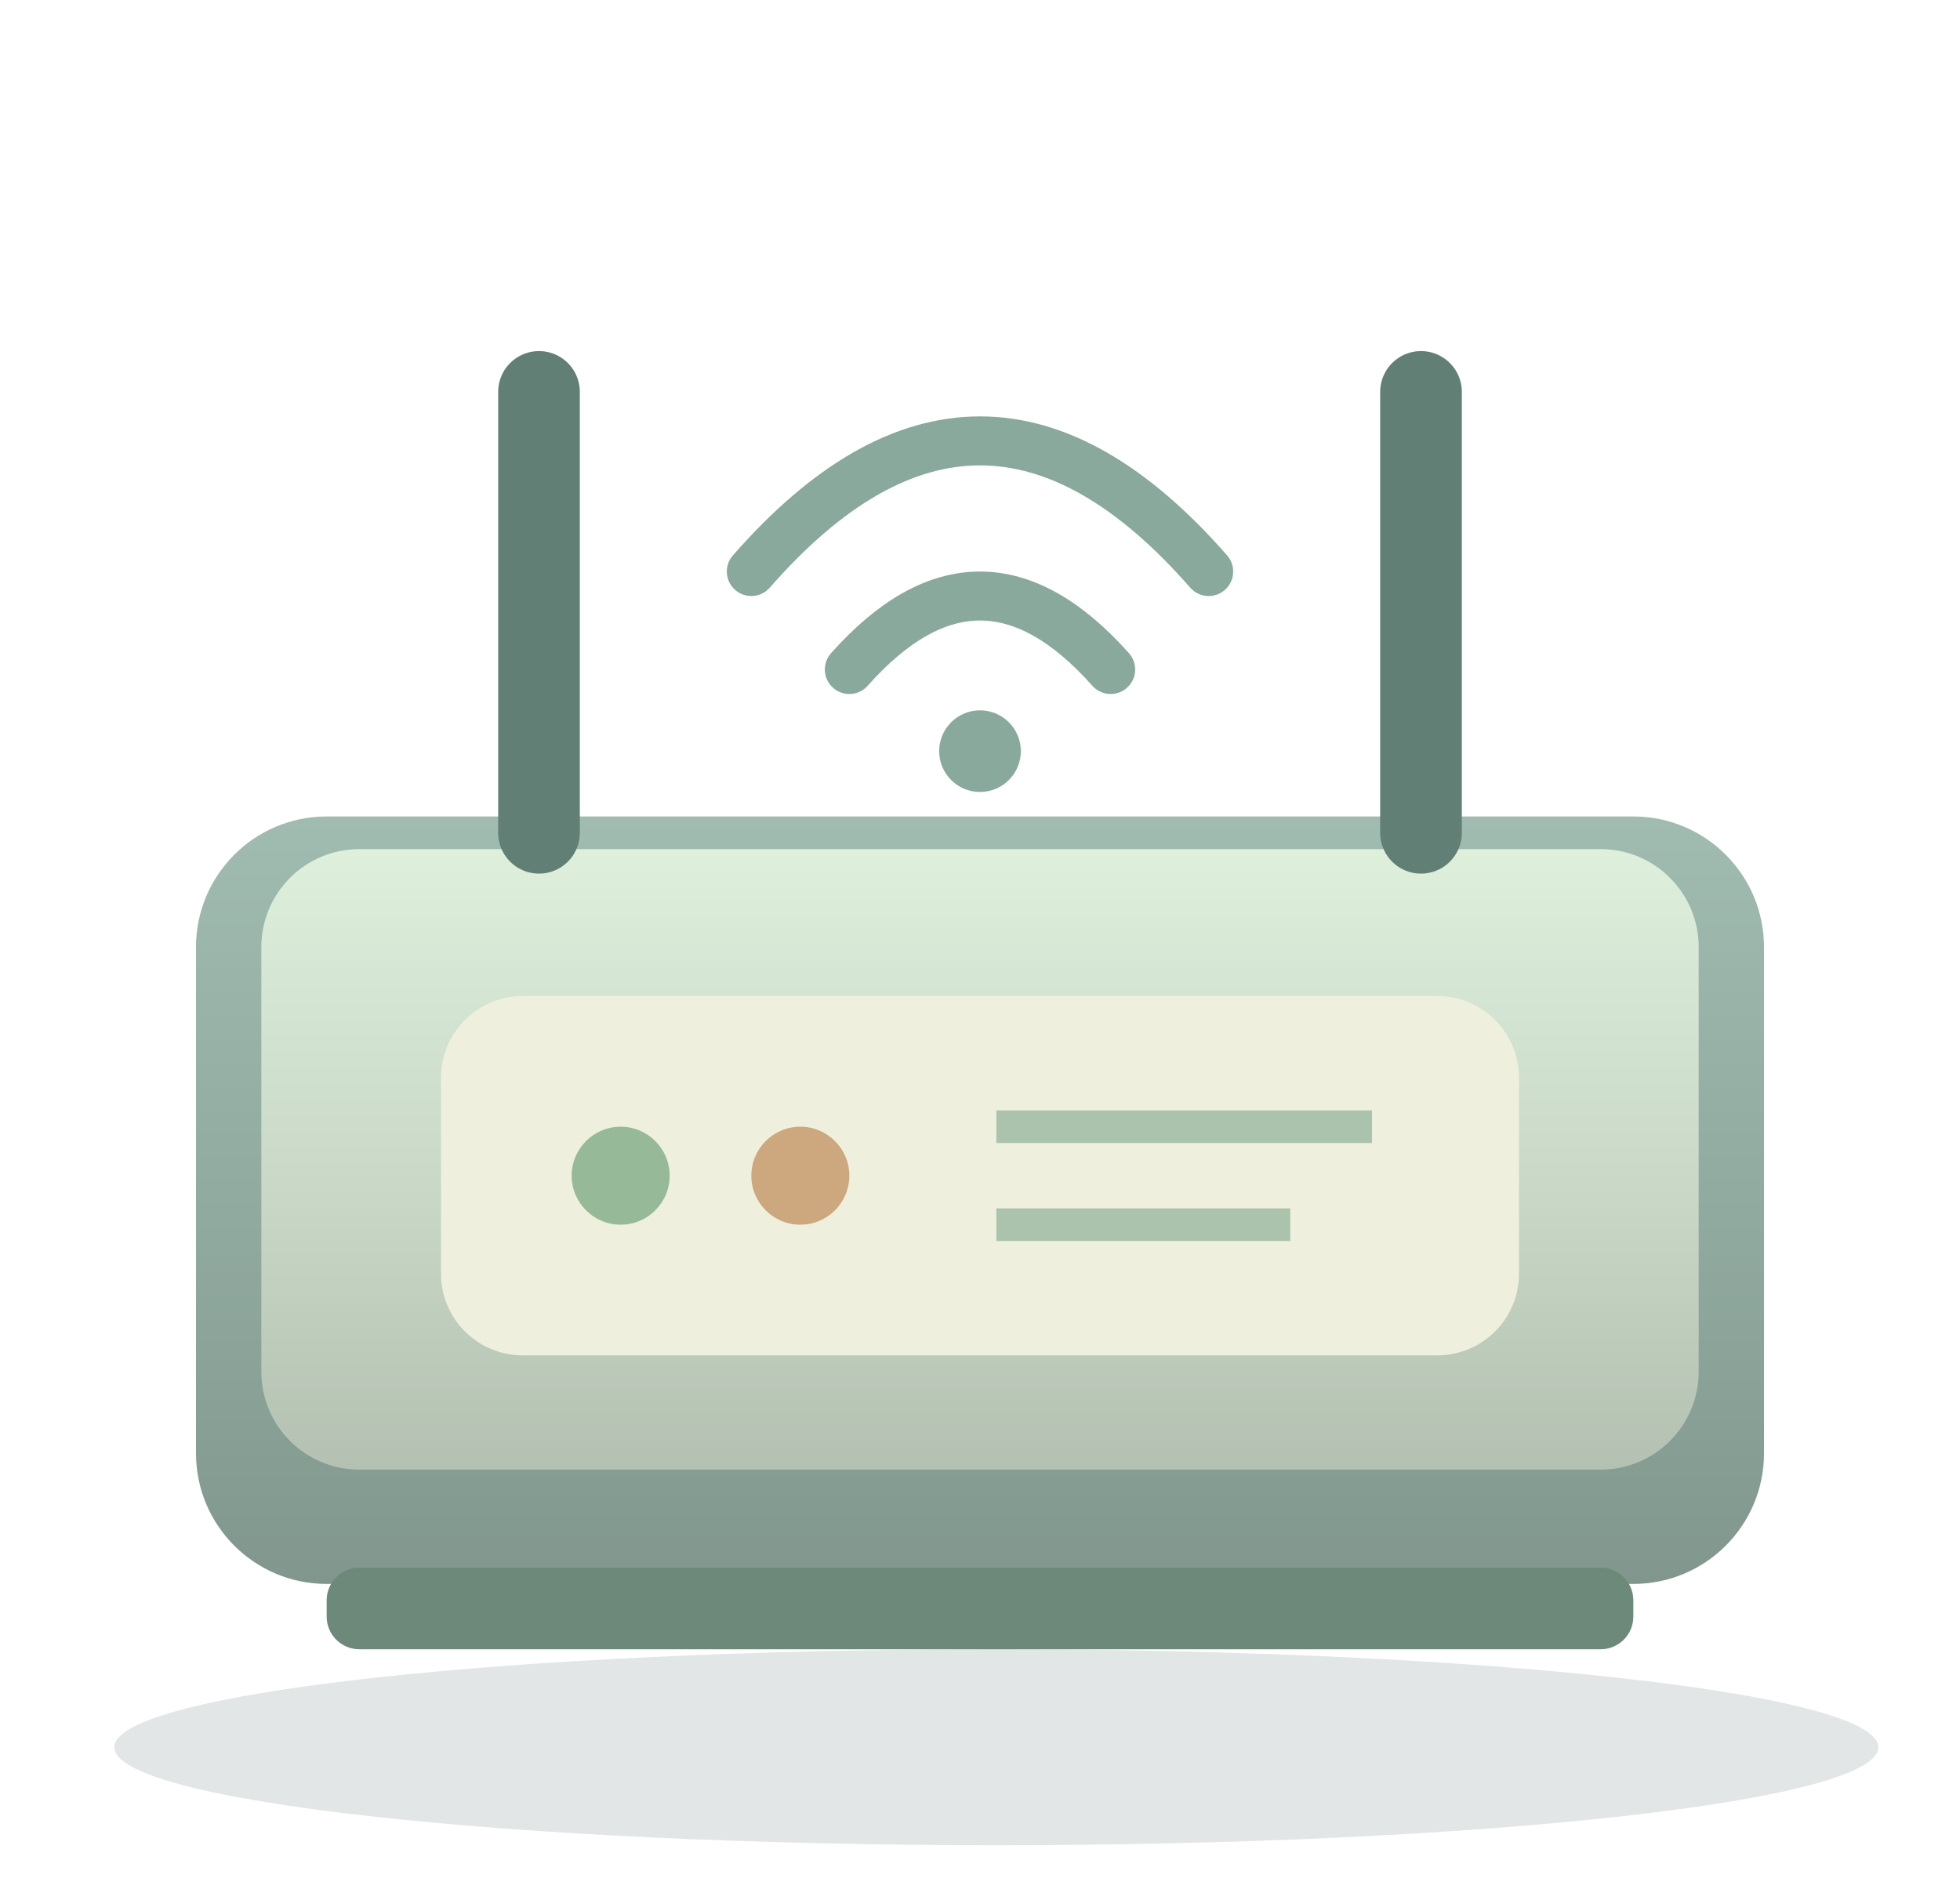
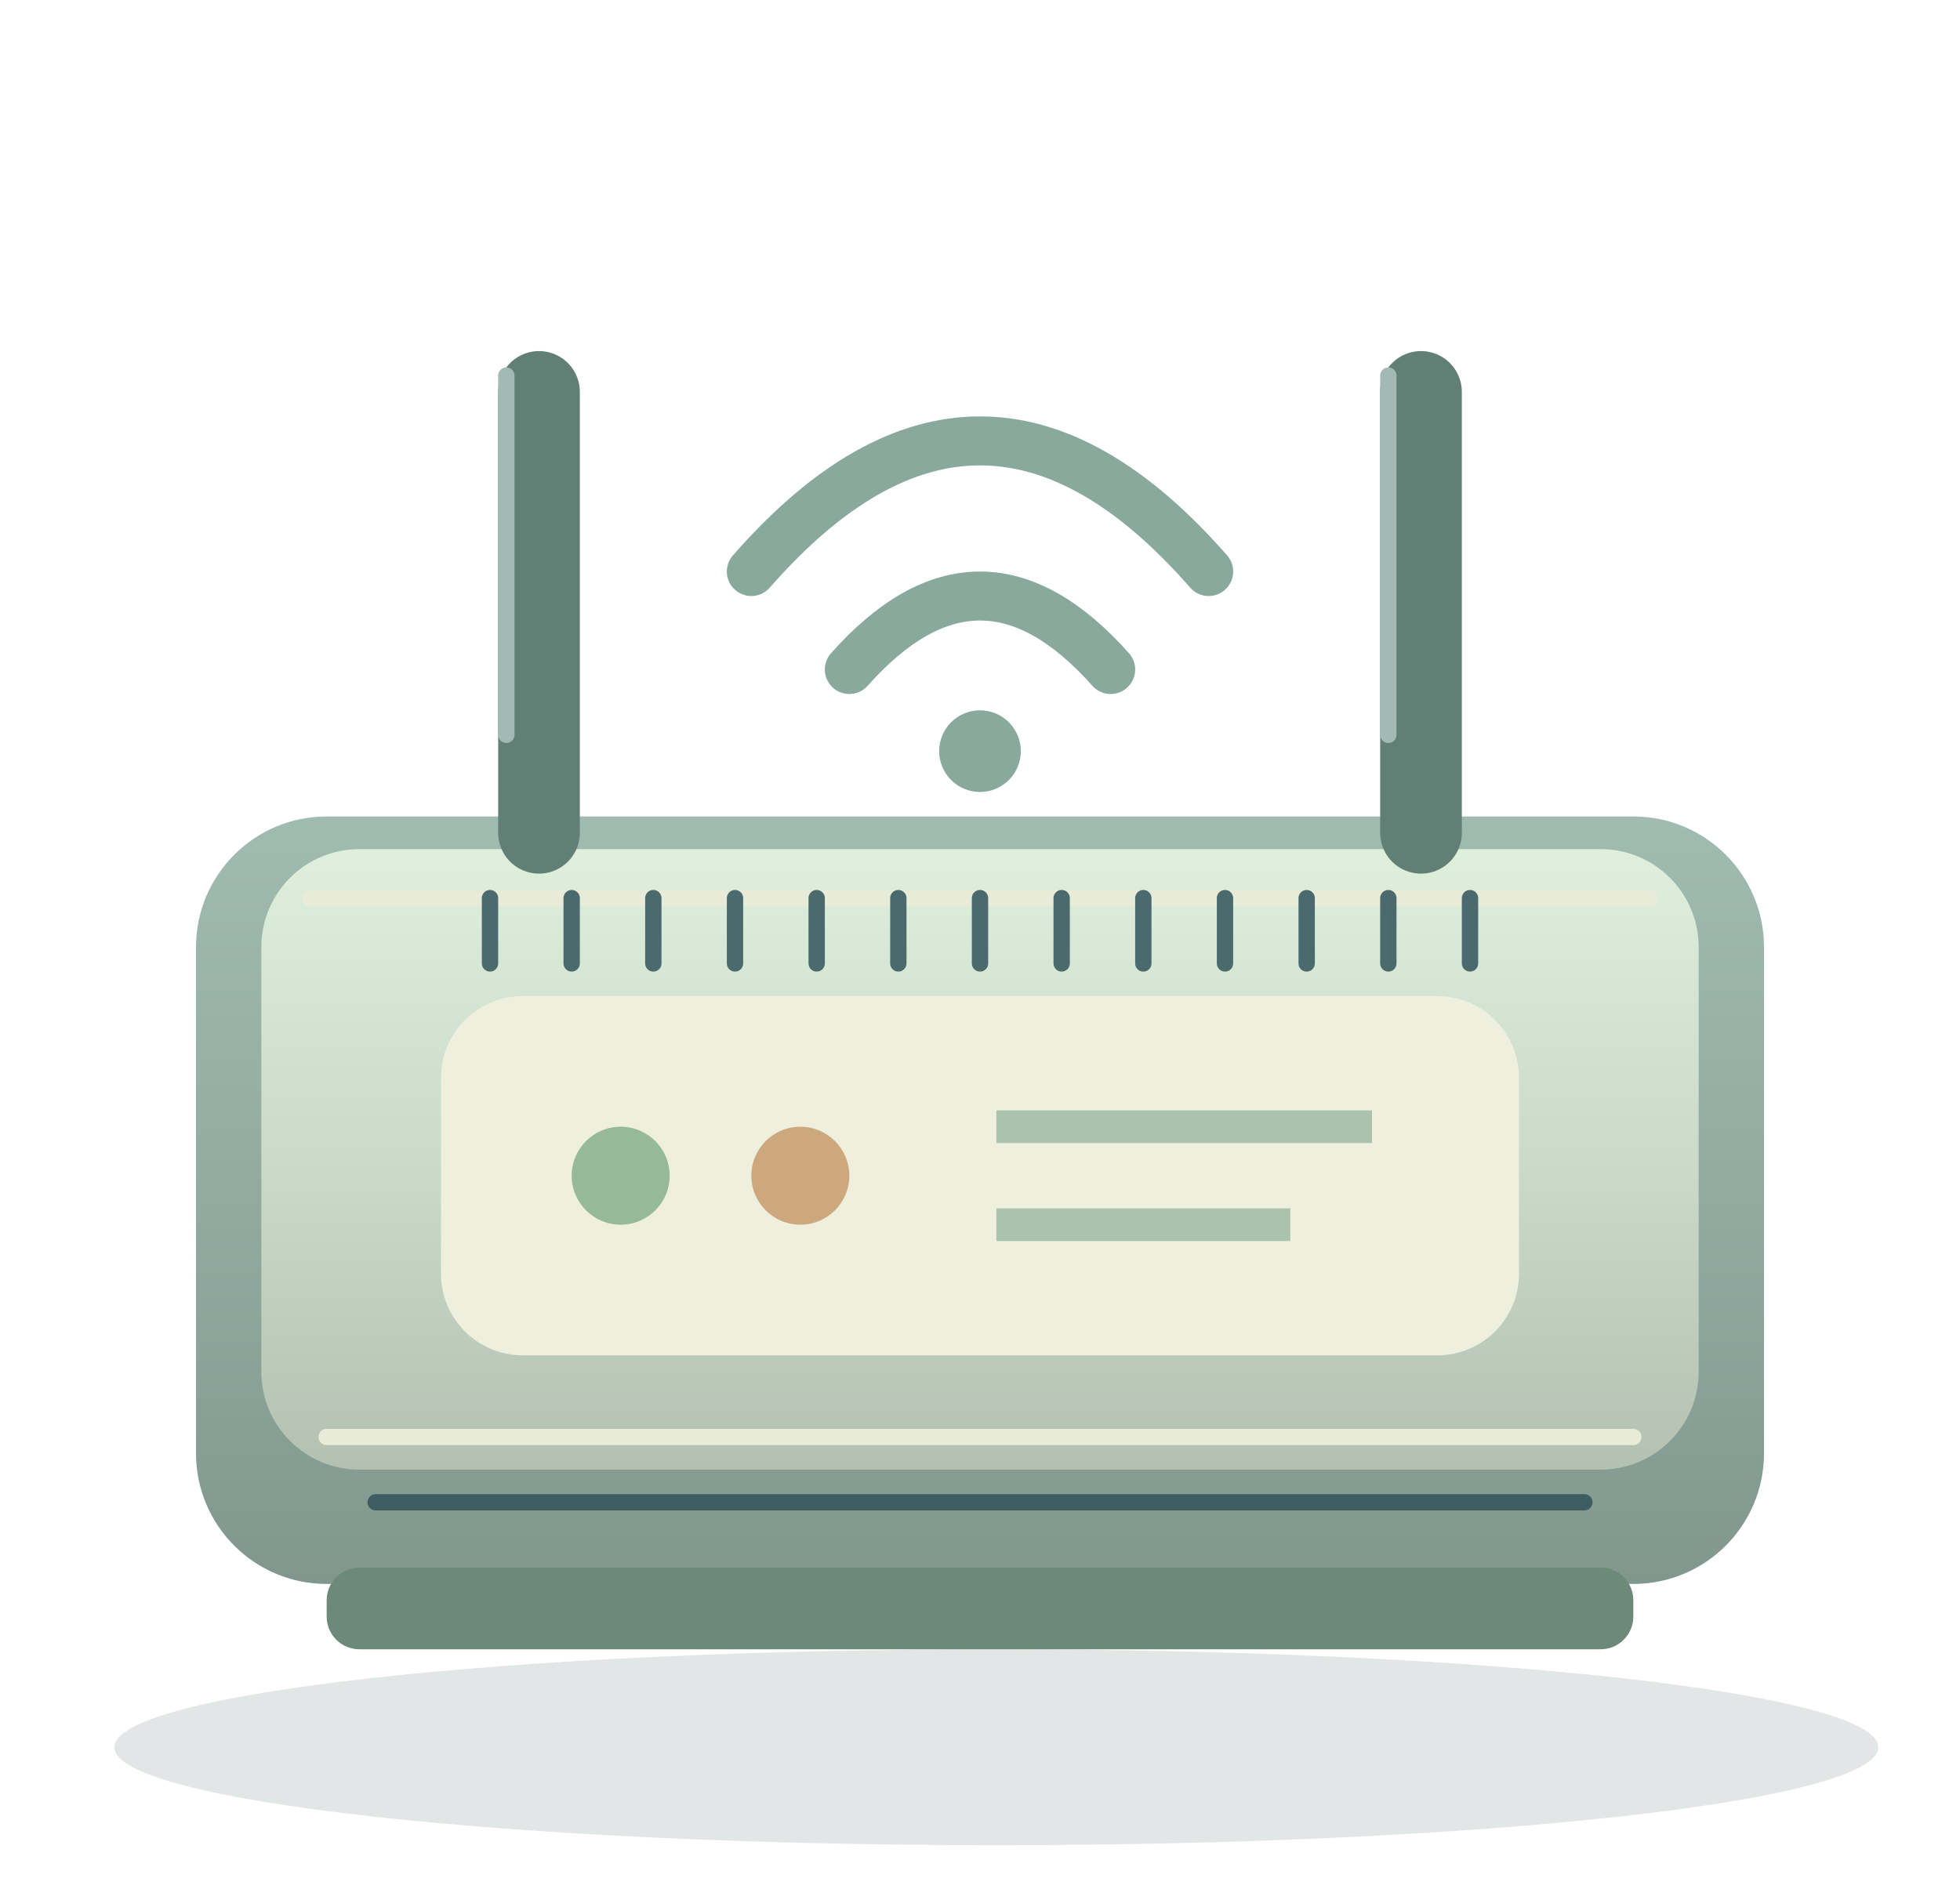
<svg xmlns="http://www.w3.org/2000/svg" width="120" height="115" viewBox="0 0 120 115">
  <defs>
    <linearGradient id="material0" x1="0" y1="0" x2="0" y2="1">
      <stop offset="0" stop-color="#a0bbb0" />
      <stop offset=".52" stop-color="#91aaa0" />
      <stop offset="1" stop-color="#81978e" />
    </linearGradient>
    <linearGradient id="material1" x1="0" y1="0" x2="0" y2="1">
      <stop offset="0" stop-color="#deefdc" />
      <stop offset=".52" stop-color="#cad9c8" />
      <stop offset="1" stop-color="#b4c1b2" />
    </linearGradient>
  </defs>
  <ellipse cx="61" cy="107" rx="54" ry="6" fill="#344b4a" opacity=".14" />
  <rect x="12" y="50" width="96" height="47" rx="8" fill="url(#material0)" />
  <rect x="16" y="52" width="88" height="38" rx="6" fill="url(#material1)" />
  <rect x="27" y="61" width="66" height="22" rx="5" fill="#eef0dd" />
  <path d="M33 51V24M87 51V24" stroke="#627f76" stroke-width="5" stroke-linecap="round" />
  <path d="M46 35q14-16 28 0M52 41q8-9 16 0" fill="none" stroke="#88a99b" stroke-width="3" stroke-linecap="round" />
  <circle cx="60" cy="46" r="2.5" fill="#88a99b" />
  <circle cx="38" cy="72" r="3" fill="#96b998" />
  <circle cx="49" cy="72" r="3" fill="#cda77d" />
  <path d="M61 69h23M61 75h18" stroke="#abc3ac" stroke-width="2" />
  <rect x="20" y="96" width="80" height="5" rx="2" fill="#6d897a" />
+   <path d="M19 55 H101 M20 88 H100" fill="none" stroke="#e7ebd8" stroke-width="1" stroke-linecap="round" stroke-linejoin="round" />
+   <path d="M23 92 H97" fill="none" stroke="#3d5d63" stroke-width="1" stroke-linecap="round" stroke-linejoin="round" />
+   <path d="M30 55 V59" fill="none" stroke="#4b6a6d" stroke-width="1" stroke-linecap="round" stroke-linejoin="round" />
+   <path d="M35 55 V59" fill="none" stroke="#4b6a6d" stroke-width="1" stroke-linecap="round" stroke-linejoin="round" />
+   <path d="M40 55 V59" fill="none" stroke="#4b6a6d" stroke-width="1" stroke-linecap="round" stroke-linejoin="round" />
+   <path d="M45 55 V59" fill="none" stroke="#4b6a6d" stroke-width="1" stroke-linecap="round" stroke-linejoin="round" />
+   <path d="M50 55 V59" fill="none" stroke="#4b6a6d" stroke-width="1" stroke-linecap="round" stroke-linejoin="round" />
+   <path d="M55 55 V59" fill="none" stroke="#4b6a6d" stroke-width="1" stroke-linecap="round" stroke-linejoin="round" />
+   <path d="M60 55 V59" fill="none" stroke="#4b6a6d" stroke-width="1" stroke-linecap="round" stroke-linejoin="round" />
+   <path d="M65 55 V59" fill="none" stroke="#4b6a6d" stroke-width="1" stroke-linecap="round" stroke-linejoin="round" />
+   <path d="M70 55 V59" fill="none" stroke="#4b6a6d" stroke-width="1" stroke-linecap="round" stroke-linejoin="round" />
+   <path d="M75 55 V59" fill="none" stroke="#4b6a6d" stroke-width="1" stroke-linecap="round" stroke-linejoin="round" />
+   <path d="M80 55 V59" fill="none" stroke="#4b6a6d" stroke-width="1" stroke-linecap="round" stroke-linejoin="round" />
+   <path d="M85 55 V59" fill="none" stroke="#4b6a6d" stroke-width="1" stroke-linecap="round" stroke-linejoin="round" />
+   <path d="M90 55 V59" fill="none" stroke="#4b6a6d" stroke-width="1" stroke-linecap="round" stroke-linejoin="round" />
+   <path d="M31 23 V45 M85 23 V45" fill="none" stroke="#a3b9b3" stroke-width="1" stroke-linecap="round" stroke-linejoin="round" />
</svg>
